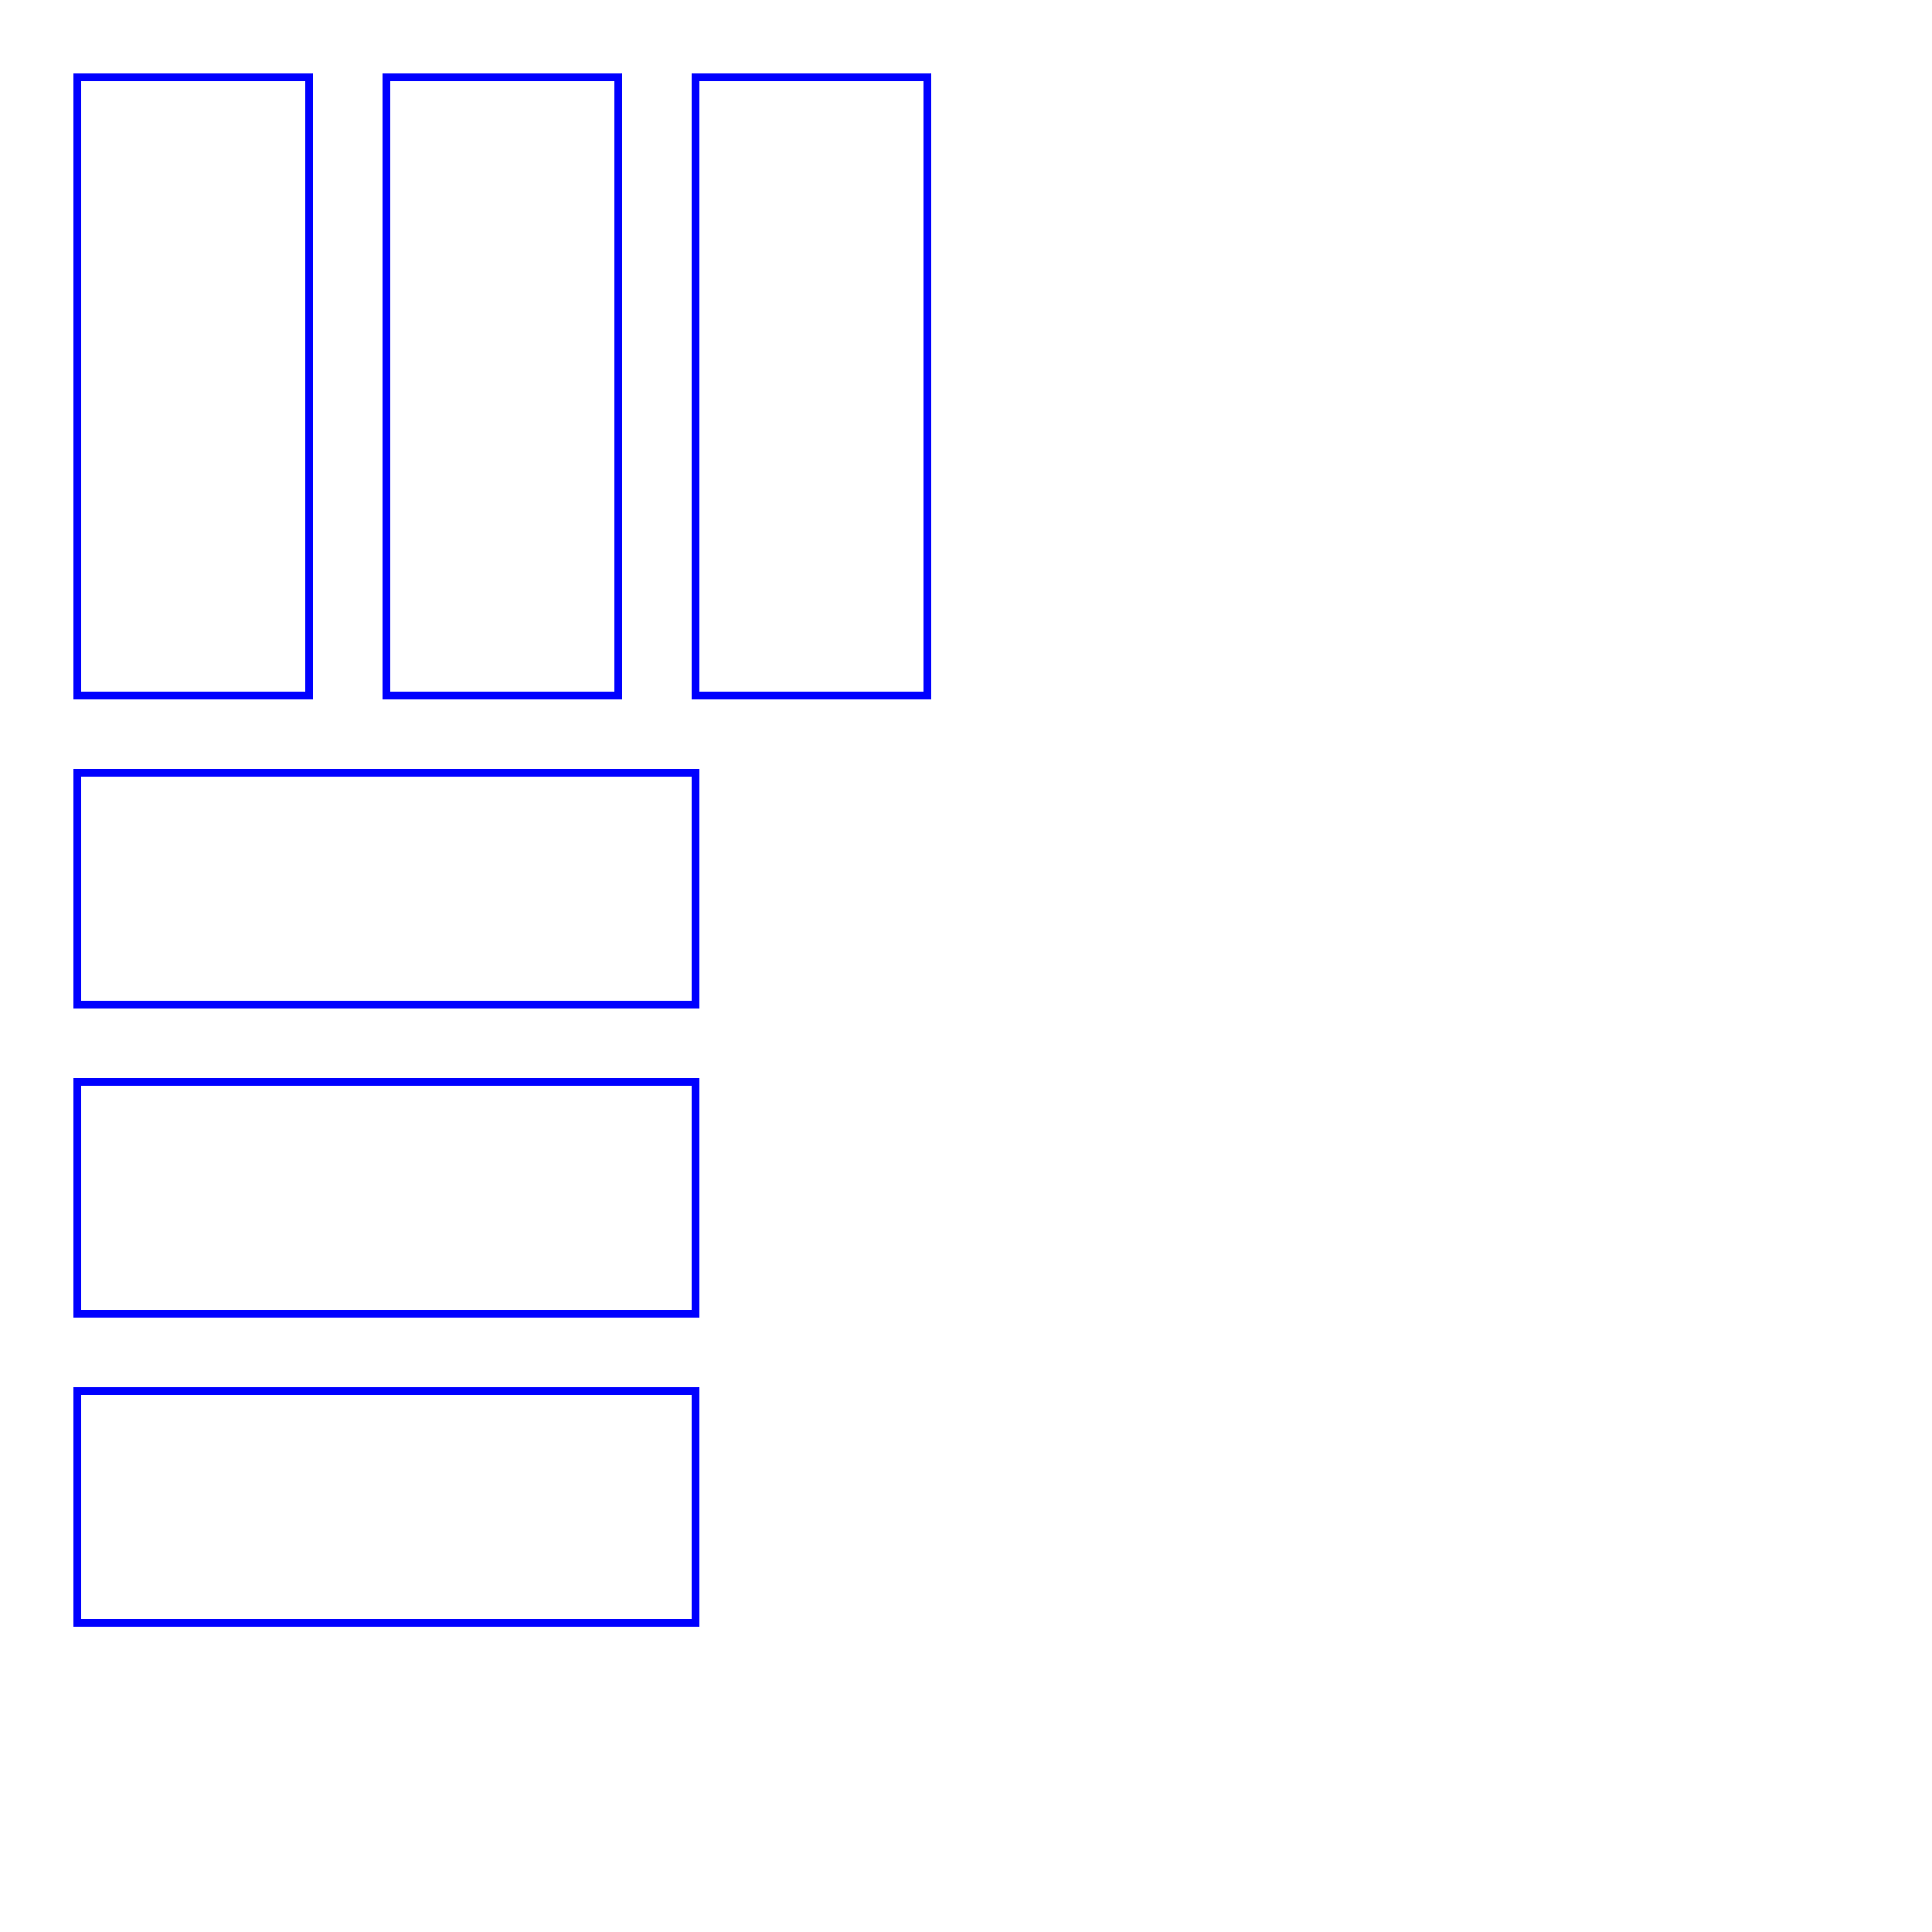
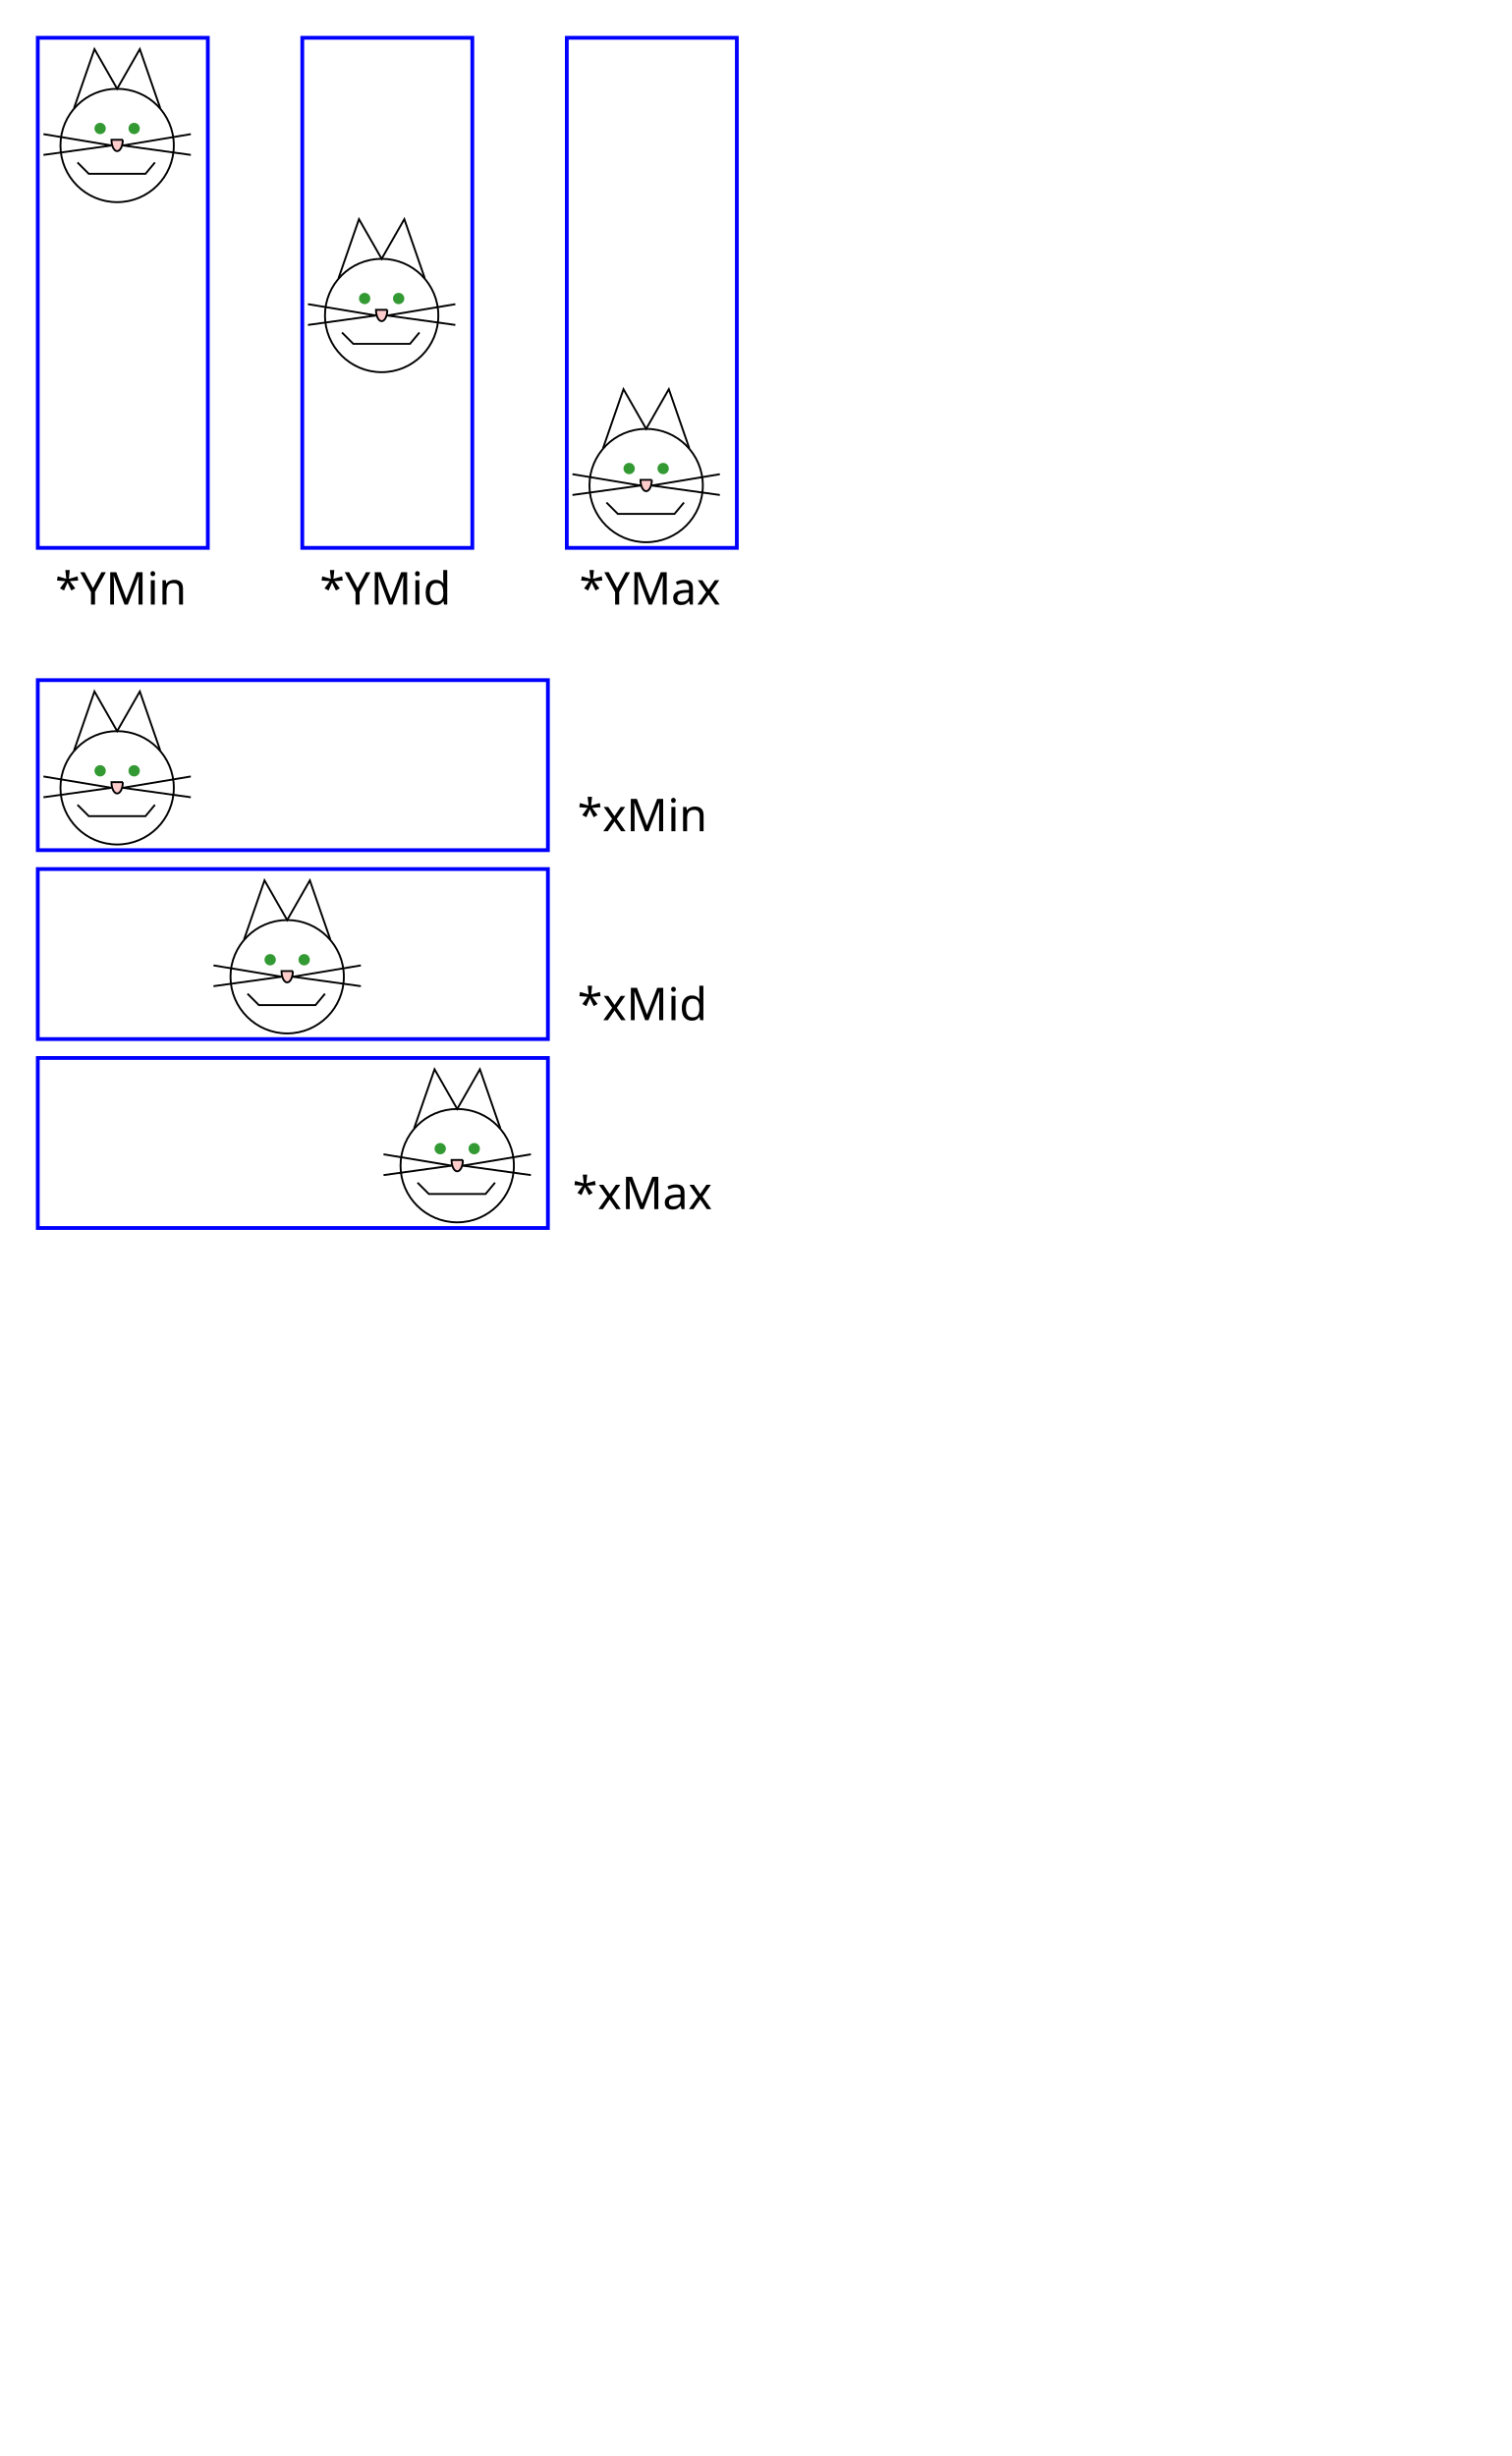
- <svg xmlns="http://www.w3.org/2000/svg" width="250px" height="250px" viewBox="0 0 250 250">
-   <rect x="10" y="10" width="30" height="80" style="stroke:blue; fill:none;" />
-   <rect x="50" y="10" width="30" height="80" style="stroke:blue; fill:none;" />
-   <rect x="90" y="10" width="30" height="80" style="stroke:blue; fill:none;" />
-   <rect x="10" y="100" width="80" height="30" style="stroke:blue; fill:none;" />
-   <rect x="10" y="140" width="80" height="30" style="stroke:blue; fill:none;" />
-   <rect x="10" y="180" width="80" height="30" style="stroke:blue; fill:none;" />
+ <svg xmlns="http://www.w3.org/2000/svg" xmlns:xlink="http://www.w3.org/1999/xlink" width="400px" height="650px" viewBox="0 0 400 650">
+   <defs>
+     <g id="cat">
+       <circle cx="42" cy="57" r="30" style="stroke:black;fill:none;" />
+       <circle cx="33" cy="48" r="3" style="stroke:none;fill:#339933;" />
+       <circle cx="51" cy="48" r="3" style="stroke:none;fill:#339933;" />
+       <g id="whiskers">
+         <line x1="45" x2="81" y1="57" y2="51" style="stroke:black" />
+         <line x1="45" x2="81" y1="57" y2="62" style="stroke:black" />
+       </g>
+       <use xlink:href="#whiskers" transform="scale(-1 1) translate(-84 0)" />
+       <polyline points="64.8 37.2, 54 6, 42 27, 30 6, 19.2 37.2" style="stroke: black; fill:none" />
+       <polyline points="21 66, 27 72, 57 72, 62 66" style="stroke:black; fill:none;" />
+       <path d="M 45 54 L 39 54 A 3 6 0 0 0 45 54" style="stroke:black; fill:#ffcccc" />
+     </g>
+   </defs>
+   <g transform="translate(10,10)" style="stroke:none; fill:black; font-family:sans-serif; text-anchor:middle;">
+     <rect x="0" y="0" width="45" height="135" style="stroke:blue; fill:none;" />
+     <svg preserveAspectRatio="xMinYMin meet" viewBox="0 0 90 90" width="45" height="135">
+       <use xlink:href="#cat" />
+     </svg>
+     <text x="22" y="150">*YMin</text>
+   </g>
+   <g transform="translate(80,10)" style="stroke:none; fill:black; font-family:sans-serif; text-anchor:middle;">
+     <rect x="0" y="0" width="45" height="135" style="stroke:blue; fill:none;" />
+     <svg preserveAspectRatio="xMidYMid meet" viewBox="0 0 90 90" width="45" height="135">
+       <use xlink:href="#cat" />
+     </svg>
+     <text x="22" y="150">*YMid</text>
+   </g>
+   <g transform="translate(150,10)" style="stroke:none; fill:black; font-family:sans-serif; text-anchor:middle;">
+     <rect x="0" y="0" width="45" height="135" style="stroke:blue; fill:none;" />
+     <svg preserveAspectRatio="xMaxYMax meet" viewBox="0 0 90 90" width="45" height="135">
+       <use xlink:href="#cat" />
+     </svg>
+     <text x="22" y="150">*YMax</text>
+   </g>
+   <g transform="translate(10,180)" style="stroke:none; fill:black; font-family:sans-serif; text-anchor:middle;">
+     <rect x="0" y="0" width="135" height="45" style="stroke:blue; fill:none;" />
+     <svg preserveAspectRatio="xMinYMin meet" viewBox="0 0 90 90" width="135" height="45">
+       <use xlink:href="#cat" />
+     </svg>
+     <text x="160" y="40">*xMin</text>
+   </g>
+   <g transform="translate(10,230)" style="stroke:none; fill:black; font-family:sans-serif; text-anchor:middle;">
+     <rect x="0" y="0" width="135" height="45" style="stroke:blue; fill:none;" />
+     <svg preserveAspectRatio="xMidYMid meet" viewBox="0 0 90 90" width="135" height="45">
+       <use xlink:href="#cat" />
+     </svg>
+     <text x="160" y="40">*xMid</text>
+   </g>
+   <g transform="translate(10,280)" style="stroke:none; fill:black; font-family:sans-serif; text-anchor:middle;">
+     <rect x="0" y="0" width="135" height="45" style="stroke:blue; fill:none;" />
+     <svg preserveAspectRatio="xMaxYMax meet" viewBox="0 0 90 90" width="135" height="45">
+       <use xlink:href="#cat" />
+     </svg>
+     <text x="160" y="40">*xMax</text>
+   </g>
</svg>
